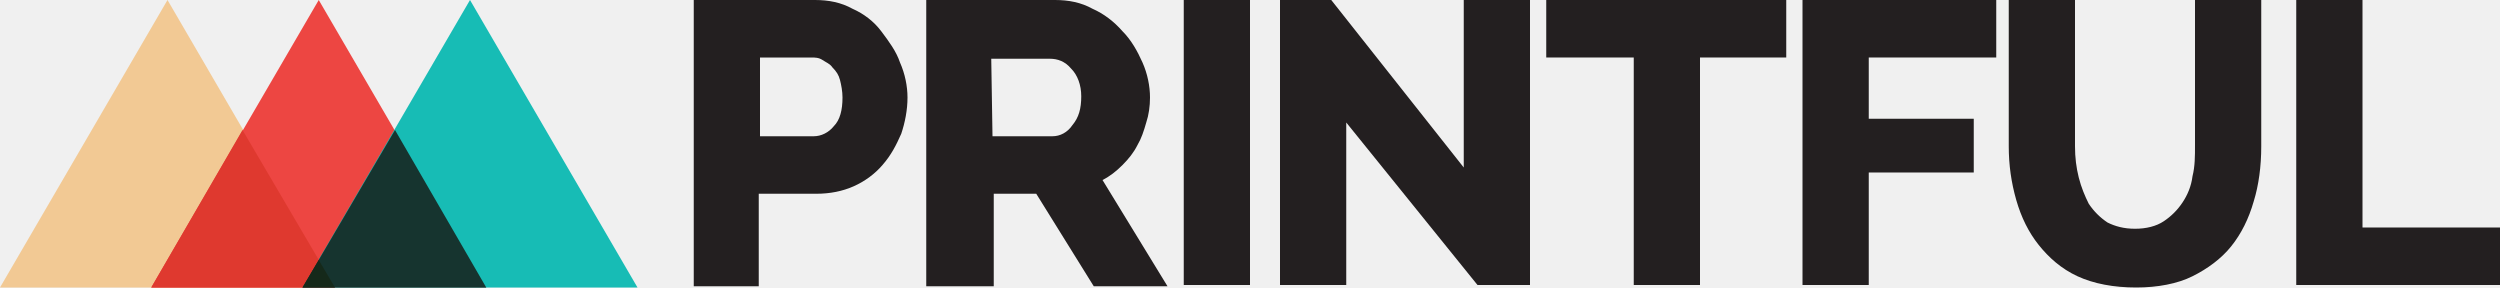
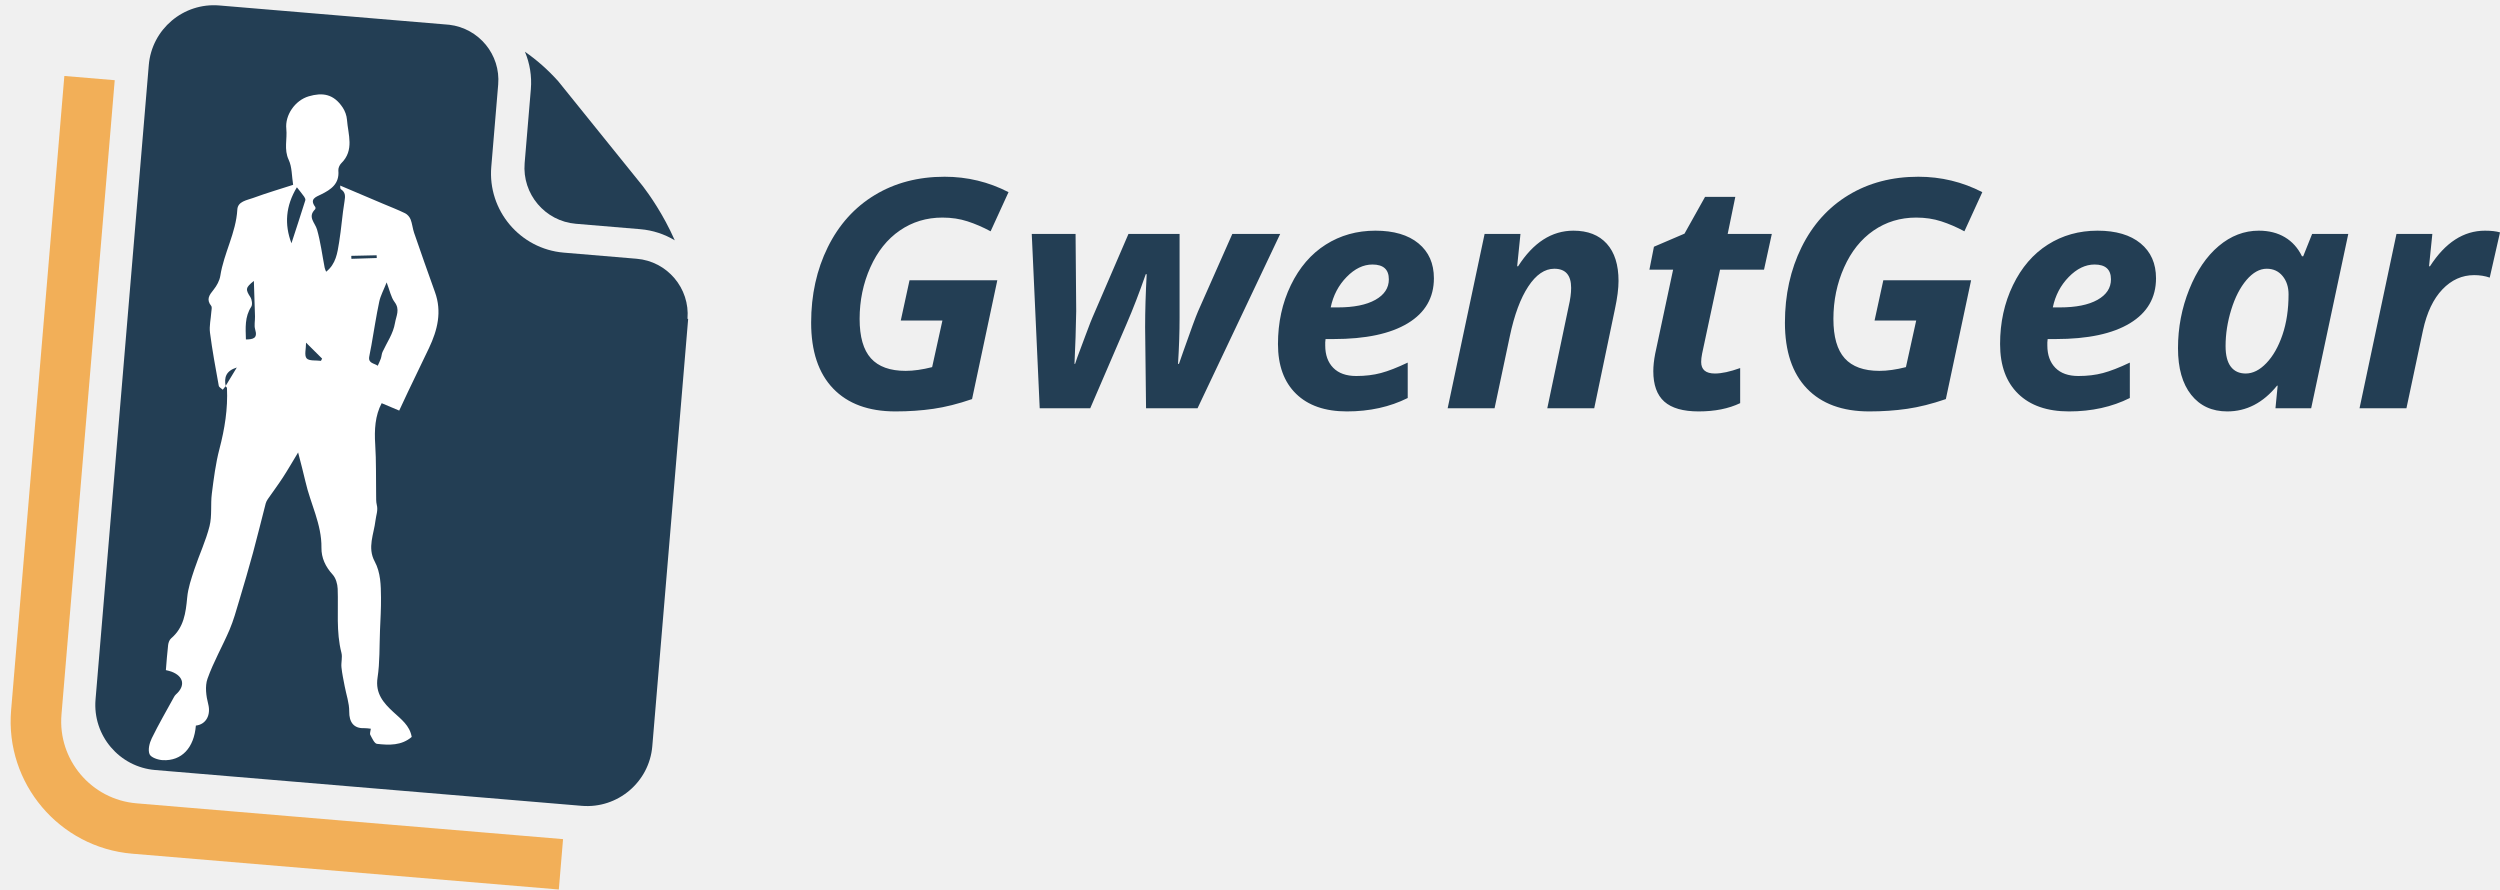
- <svg xmlns="http://www.w3.org/2000/svg" version="1.1" id="Layer_1" x="0px" y="0px" viewBox="3368 -533 200 23" style="enable-background:new 3368 -533 200 23;" xml:space="preserve">
-   <style type="text/css">
- 	.st0{fill:#231F20;}
- 	.st1{fill:#F2C994;}
- 	.st2{fill:#ED4642;}
- 	.st3{fill:#17BCB5;}
- 	.st4{fill:#DF392F;}
- 	.st5{fill:#16342F;}
- 	.st6{fill:#15291A;}
- </style>
-   <path class="st0" d="M3423.5-510.2V-533h9.7c1.1,0,2.1,0.2,3,0.7c0.9,0.4,1.7,1,2.3,1.8s1.2,1.6,1.5,2.5c0.4,0.9,0.6,1.9,0.6,2.8  c0,1-0.2,2-0.5,2.9c-0.4,0.9-0.8,1.7-1.5,2.5c-0.6,0.7-1.4,1.3-2.3,1.7c-0.9,0.4-1.9,0.6-3,0.6h-4.6v7.4H3423.5z M3428.8-522.1h4.3  c0.6,0,1.2-0.3,1.6-0.8c0.5-0.5,0.7-1.3,0.7-2.3c0-0.5-0.1-1-0.2-1.4c-0.1-0.4-0.3-0.7-0.6-1c-0.2-0.3-0.5-0.4-0.8-0.6  s-0.6-0.2-0.9-0.2h-4.1V-522.1L3428.8-522.1z" />
-   <path class="st0" d="M3442.1-510.2V-533h10.3c1.1,0,2.1,0.2,3,0.7c0.9,0.4,1.7,1,2.4,1.8c0.7,0.7,1.2,1.6,1.6,2.5  c0.4,0.9,0.6,1.9,0.6,2.8c0,0.7-0.1,1.4-0.3,2c-0.2,0.7-0.4,1.3-0.7,1.8c-0.3,0.6-0.7,1.1-1.2,1.6c-0.5,0.5-1,0.9-1.6,1.2l5.2,8.5  h-5.9l-4.6-7.4h-3.4v7.4H3442.1z M3447.4-522.1h4.8c0.6,0,1.2-0.3,1.6-0.9c0.5-0.6,0.7-1.3,0.7-2.3c0-0.9-0.3-1.7-0.8-2.2  c-0.5-0.6-1.1-0.8-1.7-0.8h-4.7L3447.4-522.1L3447.4-522.1z" />
-   <path class="st0" d="M3462.7-510.2V-533h5.3v22.8H3462.7z" />
-   <path class="st0" d="M3475.7-523.2v13h-5.3V-533h4.1l10.6,13.4V-533h5.3v22.8h-4.2L3475.7-523.2z" />
-   <path class="st0" d="M3510.9-528.4h-6.9v18.2h-5.3v-18.2h-7v-4.6h19.2V-528.4z" />
-   <path class="st0" d="M3512.2-510.2V-533h15.5v4.6h-10.2v4.9h8.4v4.3h-8.4v9H3512.2L3512.2-510.2z" />
-   <path class="st0" d="M3538.8-514.7c0.9,0,1.7-0.2,2.3-0.6c0.6-0.4,1.1-0.9,1.5-1.5c0.4-0.6,0.7-1.3,0.8-2.1c0.2-0.8,0.2-1.6,0.2-2.5  V-533h5.3v11.7c0,1.6-0.2,3.1-0.6,4.4c-0.4,1.4-1,2.6-1.8,3.6c-0.8,1-1.9,1.8-3.1,2.4s-2.8,0.9-4.5,0.9c-1.8,0-3.4-0.3-4.7-0.9  c-1.3-0.6-2.3-1.5-3.1-2.5c-0.8-1-1.4-2.2-1.8-3.6s-0.6-2.8-0.6-4.3V-533h5.3v11.7c0,0.9,0.1,1.7,0.3,2.5c0.2,0.8,0.5,1.5,0.8,2.1  c0.4,0.6,0.9,1.1,1.5,1.5C3537.2-514.9,3537.9-514.7,3538.8-514.7z" />
-   <path class="st0" d="M3551.7-510.2V-533h5.3v18.2h11v4.6H3551.7z" />
-   <polygon class="st1" points="3368,-510 3381.4,-533 3394.8,-510 " />
-   <polygon class="st2" points="3380.1,-510 3393.5,-533 3406.9,-510 " />
-   <polygon class="st3" points="3392.2,-510 3405.6,-533 3419,-510 " />
-   <polygon class="st4" points="3380.1,-510 3394.8,-510 3387.4,-522.6 " />
-   <polygon class="st5" points="3392.2,-510 3406.9,-510 3399.6,-522.6 " />
-   <polygon class="st6" points="3392.2,-510 3394.8,-510 3393.5,-512.2 " />
+ <svg xmlns="http://www.w3.org/2000/svg" xmlns:xlink="http://www.w3.org/1999/xlink" viewBox="62.148 166.841 478.316 170.186" data-svgdocument="" id="_L72mDbZt6c6aUznt8-KM9" class="fl-svgdocument" x="0" y="0" style="overflow: visible;">
+   <path id="_versSyvl20o-RQFdeRNFs" d="M76.566,97.265H29.044c-8.124,0-14.734-6.608-14.734-14.732V11.857h5.612v70.675c0,5.029,4.092,9.12,9.122,9.12h47.522    V97.265z" fill="#f2af58" transform="matrix(1.717385, 0.1441487, -0.1441487, 1.717385, 51.59311, 158.9491)" />
+   <g id="_S7EwVkWylm3Jv_6Bi4P9T" transform="matrix(0.607823, 0, 0, 0.607823, 42.5797, 135.4395)">
+     <path id="_zvAv7MkhfEySys59WJIcN" d="M85.615,33.042c-0.005-3.398-2.774-6.162-6.177-6.162h-8.122c-4.863,0-8.817-3.956-8.817-8.817V8.892   c0-3.338-2.663-6.045-5.97-6.157H30.916c-4,0-7.251,3.252-7.251,7.251v70.675c0,3.998,3.252,7.25,7.251,7.25h47.522   c3.997,0,7.253-3.252,7.253-7.25V33.055h-0.075C85.615,33.05,85.615,33.046,85.615,33.042z" fill="#233e54" transform="matrix(2.82547, 0.2371558, -0.2371558, 2.82547, 14.53129, 38.32295)" />
+     <path id="_prL7ZmNlTDAYRpSm-Aojn" d="M66.004,17.197c0,3.435,2.793,6.232,6.229,6.232h7.175c1.408,0,2.738,0.329,3.922,0.912   c-1.542-2.823-3.285-4.863-4.03-5.688L68.956,7.822c-1.221-1.153-2.556-2.149-3.954-2.951c0.64,1.226,1.002,2.62,1.002,4.094   V17.197z" fill="#233e54" transform="matrix(2.82547, 0.2371558, -0.2371558, 2.82547, 14.92284, 38.77374)" />
+   </g>
+   <path id="_zi_9Qcz3-RshDC2qXOhwK" d="M34.828,44.945c-0.078,0.208-0.156,0.417-0.233,0.625  c-0.25-0.119-0.625-0.17-0.729-0.365c-1.227-2.286-2.47-4.567-3.579-6.91c-0.418-0.882-0.496-1.926-0.74-2.894  c-0.073-0.293-0.093-0.711-0.29-0.841c-1.019-0.672-0.737-1.435-0.39-2.351c0.257-0.681,0.411-1.499,0.297-2.206  c-0.527-3.269,0.244-6.605-0.62-9.866c-0.301-1.138,0.892-1.702,1.635-2.284c1.687-1.323,3.459-2.538,4.936-3.608  c-0.586-1.146-0.938-2.4-1.729-3.243c-1.147-1.22-1.104-2.792-1.711-4.155c-0.801-1.794-0.094-4.3,1.637-5.481  c1.686-1.149,3.298-1.455,5.166,0.029c0.476,0.378,0.904,0.925,1.133,1.485c0.813,1.991,2.41,3.854,1.159,6.251  c-0.163,0.313-0.206,0.819-0.07,1.135c0.751,1.76-0.159,2.932-1.312,4.05c-0.604,0.586-1.423,1.154-0.248,1.977  c0.076,0.053,0.134,0.254,0.094,0.331c-0.737,1.417,0.595,1.847,1.173,2.709c1.043,1.557,1.848,3.273,2.759,4.919  c0.09,0.163,0.232,0.295,0.373,0.47c1.011-1.511,0.705-3.102,0.468-4.643c-0.302-1.97-0.796-3.91-1.09-5.881  c-0.112-0.749-0.266-1.277-1.053-1.487c-0.115-0.031-0.164-0.308-0.244-0.469c2.265,0.198,4.464,0.391,6.664,0.583  c1.172,0.102,2.349,0.162,3.512,0.327c0.368,0.052,0.785,0.31,1.024,0.6c0.42,0.512,0.678,1.153,1.079,1.685  c1.825,2.419,3.66,4.831,5.521,7.223c1.851,2.379,2.046,5.094,1.683,7.93c-0.302,2.348-0.633,4.692-0.945,7.04  c-0.125,0.948-0.235,1.899-0.362,2.927c-0.906-0.077-1.815-0.156-2.743-0.234c-0.349,2.001,0.168,3.983,0.961,5.976  c0.896,2.251,1.586,4.584,2.374,6.879c0.159,0.462,0.288,0.954,0.544,1.36c0.439,0.693,0.362,1.454,0.511,2.186  c0.393,1.927,0.065,4.097,1.722,5.679c1.331,1.271,1.915,2.999,2.485,4.69c0.506,1.504,0.904,3.045,1.333,4.575  c0.617,2.197,1.406,4.366,1.773,6.604c0.373,2.271,1.951,3.203,3.69,4.003c1.412,0.65,2.881,1.129,3.656,2.613  c-1.012,1.658-2.735,2.152-4.463,2.504c-0.37,0.076-0.928-0.558-1.327-0.94c-0.16-0.153-0.126-0.51-0.199-0.867  c-0.367,0.082-0.667,0.116-0.941,0.219c-1.413,0.529-2.342-0.153-2.801-1.62c-0.363-1.163-1.164-2.189-1.759-3.281  c-0.441-0.81-0.913-1.607-1.284-2.449c-0.282-0.64-0.29-1.426-0.653-1.999c-1.697-2.667-2.31-5.736-3.378-8.638  c-0.244-0.663-0.741-1.397-1.331-1.731c-1.334-0.756-2.301-1.788-2.737-3.194c-1.007-3.248-3.481-5.561-5.156-8.378  c-0.68-1.144-1.414-2.257-2.311-3.681c-0.356,1.519-0.632,2.843-0.982,4.147c-0.327,1.214-0.736,2.405-1.096,3.61  c-0.067,0.225-0.114,0.471-0.101,0.703c0.146,2.442,0.336,4.881,0.456,7.325c0.117,2.411,0.186,4.824,0.241,7.237  c0.034,1.479,0.106,2.969-0.025,4.437c-0.232,2.579-0.776,5.139-0.844,7.716c-0.031,1.157,0.59,2.452,1.243,3.476  c0.834,1.308,0.645,2.851-0.748,3.491c0.746,3.126-0.355,5.517-3,6.232c-0.66,0.179-1.753,0.167-2.093-0.229  c-0.439-0.513-0.513-1.529-0.407-2.282c0.313-2.23,0.792-4.437,1.209-6.652c0.029-0.152,0.065-0.313,0.144-0.443  c0.964-1.624,0.292-2.864-1.617-2.957c-0.267-0.013-0.536,0.025-0.841,0.041c-0.275-1.18-0.577-2.363-0.814-3.561  c-0.066-0.333-0.05-0.773,0.119-1.046c1.267-2.057,0.874-4.148,0.383-6.329c-0.304-1.35-0.281-2.791-0.273-4.19  c0.014-2.214,0.306-4.438,0.156-6.635c-0.105-1.536-0.842-3.018-1.134-4.554c-0.41-2.155-0.828-4.328-0.954-6.51  c-0.172-2.993-0.627-5.897-1.685-8.701c-0.033-0.089-0.189-0.13-0.289-0.193c0.222-0.946,0.443-1.891,0.721-3.079  C34.154,42.865,34.238,43.858,34.828,44.945z M52.34,23.485c-0.072,1.173-0.251,2.087-0.158,2.974  c0.225,2.135,0.578,4.257,0.875,6.385c0.078,0.551,0.125,1.108,0.21,1.659c0.148,0.965,1.006,0.643,1.572,0.849  c0.038-0.377,0.099-0.754,0.106-1.132c0.007-0.331-0.101-0.67-0.062-0.994c0.176-1.506,0.653-2.962,0.418-4.533  c-0.155-1.038,0.121-2.083-0.993-2.862C53.589,25.328,53.128,24.455,52.34,23.485z M35.743,14.415  c-0.72,3.075-0.069,5.677,1.754,7.942c0-2.17,0.007-4.35-0.014-6.528c-0.001-0.151-0.173-0.338-0.314-0.443  C36.749,15.073,36.303,14.792,35.743,14.415z M34.011,29.22c-0.87,1.303-0.786,1.547,0.238,2.379  c0.332,0.27,0.651,0.924,0.553,1.291c-0.456,1.698,0.17,3.164,0.729,4.734c0.981-0.337,1.602-0.671,0.827-1.789  c-0.345-0.496-0.394-1.189-0.605-1.784C35.19,32.464,34.612,30.884,34.011,29.22z M46.811,37.211c0.02-0.12,0.038-0.24,0.057-0.359  c-0.935-0.473-1.87-0.944-2.921-1.476c0.272,0.836,0.305,1.845,0.776,2.13C45.19,37.787,46.097,37.339,46.811,37.211z   M49.891,20.574c-0.047-0.123-0.094-0.247-0.142-0.371c-1.154,0.405-2.309,0.808-3.463,1.212c0.05,0.134,0.101,0.268,0.151,0.402  C47.589,21.403,48.74,20.988,49.891,20.574z" fill="#ffffff" transform="matrix(1.258107, 0.4087934, -0.4087934, 1.258107, 79.87582, 169.928)" fill-rule="evenodd" clip-rule="evenodd" />
+   <path id="_q6nyONnpUSbG1f4grpPit" fill="#233e54" text="GwentGear" text-anchor="start" font-size="100" letter-spacing="0" side="left" offset="0" dx="0" dy="0" space="preserve" font-family="Open Sans" font-scale="contain" x="0" y="0" data-fl-textpath="" font-weight="700" font-style="italic" d="M 34.08-27.49L 36.82-40.09L 64.31-40.09L 56.4-2.88Q 49.85-0.63  44.26 0.17Q 38.67 0.98  32.42 0.98L 32.42 0.98Q 19.78 0.98  12.89-6.2Q 6.01-13.38  6.01-26.81L 6.01-26.81Q 6.01-39.89  11.23-50.46Q 16.46-61.04  25.93-66.77Q 35.4-72.51  47.8-72.51L 47.8-72.51Q 58.45-72.51  67.82-67.68L 67.82-67.68L 62.21-55.42Q 58.59-57.37  54.98-58.54Q 51.37-59.72  47.12-59.72L 47.12-59.72Q 39.65-59.72  33.76-55.66Q 27.88-51.61  24.54-44.12Q 21.19-36.62  21.19-27.98L 21.19-27.98Q 21.19-19.58  24.73-15.65Q 28.27-11.72  35.6-11.72L 35.6-11.72Q 39.31-11.72  43.9-12.89L 43.9-12.89L 47.12-27.49L 34.08-27.49ZM 111.084-41.99L 110.794-41.99Q 107.764-33.3  104.784-26.42L 104.784-26.42L 93.404 0L 77.584 0L 75.094-54.59L 88.814-54.59L 89.014-30.42L 88.814-22.27L 88.474-13.92L 88.674-13.92Q 88.964-14.89  89.354-15.94Q 89.744-16.99  91.844-22.61Q 93.944-28.22  94.094-28.42L 94.094-28.42L 105.374-54.59L 121.384-54.59L 121.384-28.42Q 121.384-21.48  120.894-13.92L 120.894-13.92L 121.194-13.92L 122.554-17.82Q 126.124-27.98  127.194-30.42L 127.194-30.42L 137.894-54.59L 152.884-54.59L 127.004 0L 110.884 0L 110.594-25.39Q 110.594-32.96  111.084-41.99L 111.084-41.99ZM 181.783-45.02L 181.783-45.02Q 177.493-45.02  173.683-41.11Q 169.873-37.21  168.703-31.59L 168.703-31.59L 170.903-31.59Q 178.463-31.59  182.693-33.96Q 186.913-36.33  186.913-40.38L 186.913-40.38Q 186.913-45.02  181.783-45.02ZM 173.783 0.98L 173.783 0.98Q 163.523 0.98  157.863-4.54Q 152.193-10.06  152.193-20.12L 152.193-20.12Q 152.193-30.22  156.223-38.55Q 160.253-46.88  167.143-51.25Q 174.023-55.62  182.713-55.62L 182.713-55.62Q 191.353-55.62  196.193-51.64Q 201.023-47.66  201.023-40.72L 201.023-40.72Q 201.023-31.59  192.873-26.64Q 184.713-21.68  169.583-21.68L 169.583-21.68L 167.093-21.68L 166.993-20.65L 166.993-19.68Q 166.993-15.23  169.503-12.67Q 172.023-10.11  176.713-10.11L 176.713-10.11Q 180.953-10.11  184.423-11.04Q 187.893-11.96  192.823-14.31L 192.823-14.31L 192.823-3.22Q 184.423 0.98  173.783 0.98ZM 257.716-31.1L 251.226 0L 236.526 0L 243.216-31.88Q 243.996-35.21  243.996-37.7L 243.996-37.7Q 243.996-43.7  238.726-43.7L 238.726-43.7Q 234.226-43.7  230.566-38.13Q 226.906-32.57  224.806-22.61L 224.806-22.61L 220.016 0L 205.326 0L 216.896-54.59L 228.126-54.59L 227.096-44.48L 227.396-44.48Q 234.526-55.62  244.726-55.62L 244.726-55.62Q 251.466-55.62  255.156-51.54Q 258.836-47.46  258.836-39.89L 258.836-39.89Q 258.836-36.33  257.716-31.1L 257.716-31.1ZM 289.016-10.89L 289.016-10.89Q 292.186-10.89  296.926-12.6L 296.926-12.6L 296.926-1.61Q 291.506 0.98  283.936 0.98L 283.936 0.98Q 276.616 0.98  273.166-2.1Q 269.726-5.18  269.726-11.62L 269.726-11.62Q 269.726-14.06  270.316-17.09L 270.316-17.09L 275.926-43.41L 268.506-43.41L 269.926-50.59L 279.496-54.69L 285.936-66.21L 295.406-66.21L 293.016-54.59L 306.836-54.59L 304.396-43.41L 290.626-43.41L 285.006-17.09Q 284.716-15.63  284.716-14.5L 284.716-14.5Q 284.716-10.89  289.016-10.89ZM 339.012-27.49L 341.752-40.09L 369.242-40.09L 361.332-2.88Q 354.782-0.63  349.192 0.17Q 343.602 0.98  337.352 0.98L 337.352 0.98Q 324.712 0.98  317.822-6.2Q 310.942-13.38  310.942-26.81L 310.942-26.81Q 310.942-39.89  316.162-50.46Q 321.392-61.04  330.862-66.77Q 340.332-72.51  352.732-72.51L 352.732-72.51Q 363.382-72.51  372.752-67.68L 372.752-67.68L 367.142-55.42Q 363.522-57.37  359.912-58.54Q 356.302-59.72  352.052-59.72L 352.052-59.72Q 344.582-59.72  338.692-55.66Q 332.812-51.61  329.472-44.12Q 326.122-36.62  326.122-27.98L 326.122-27.98Q 326.122-19.58  329.662-15.65Q 333.202-11.72  340.532-11.72L 340.532-11.72Q 344.242-11.72  348.832-12.89L 348.832-12.89L 352.052-27.49L 339.012-27.49ZM 407.906-45.02L 407.906-45.02Q 403.616-45.02  399.806-41.11Q 395.996-37.21  394.826-31.59L 394.826-31.59L 397.026-31.59Q 404.586-31.59  408.816-33.96Q 413.036-36.33  413.036-40.38L 413.036-40.38Q 413.036-45.02  407.906-45.02ZM 399.906 0.98L 399.906 0.98Q 389.646 0.98  383.986-4.54Q 378.316-10.06  378.316-20.12L 378.316-20.12Q 378.316-30.22  382.346-38.55Q 386.376-46.88  393.266-51.25Q 400.146-55.62  408.836-55.62L 408.836-55.62Q 417.476-55.62  422.316-51.64Q 427.146-47.66  427.146-40.72L 427.146-40.72Q 427.146-31.59  418.996-26.64Q 410.836-21.68  395.706-21.68L 395.706-21.68L 393.216-21.68L 393.116-20.65L 393.116-19.68Q 393.116-15.23  395.626-12.67Q 398.146-10.11  402.836-10.11L 402.836-10.11Q 407.076-10.11  410.546-11.04Q 414.016-11.96  418.946-14.31L 418.946-14.31L 418.946-3.22Q 410.546 0.98  399.906 0.98ZM 449.459 0.98L 449.459 0.98Q 442.289 0.98  438.159-4.22Q 434.029-9.42  434.029-18.8L 434.029-18.8Q 434.029-28.47  437.549-37.23Q 441.069-46  446.779-50.81Q 452.489-55.62  459.329-55.62L 459.329-55.62Q 464.059-55.62  467.509-53.56Q 470.949-51.51  472.849-47.61L 472.849-47.61L 473.239-47.61L 476.029-54.59L 487.349-54.59L 475.729 0L 464.549 0L 465.239-7.08L 465.039-7.08Q 458.499 0.98  449.459 0.98ZM 455.229-10.89L 455.229-10.89Q 458.599-10.89  461.719-14.16Q 464.849-17.43  466.749-23.02Q 468.649-28.61  468.649-35.69L 468.649-35.69Q 468.649-39.16  466.769-41.43Q 464.889-43.7  461.819-43.7L 461.819-43.7Q 458.499-43.7  455.489-40.19Q 452.489-36.67  450.709-30.91Q 448.929-25.15  448.929-19.48L 448.929-19.48Q 448.929-15.19  450.559-13.04Q 452.199-10.89  455.229-10.89ZM 530.173-55.62L 530.173-55.62Q 533.053-55.62  534.862-55.08L 534.862-55.08L 531.643-40.92Q 529.442-41.7  526.763-41.7L 526.763-41.7Q 521.092-41.7  516.822-37.23Q 512.553-32.76  510.743-24.41L 510.743-24.41L 505.562 0L 490.873 0L 502.442-54.59L 513.673-54.59L 512.643-44.48L 512.942-44.48Q 520.112-55.62  530.173-55.62Z" transform="matrix(0.6109917, 0, 0, 0.6109917, 213.6682, 244.9578)" xlink:href="" />
</svg>
